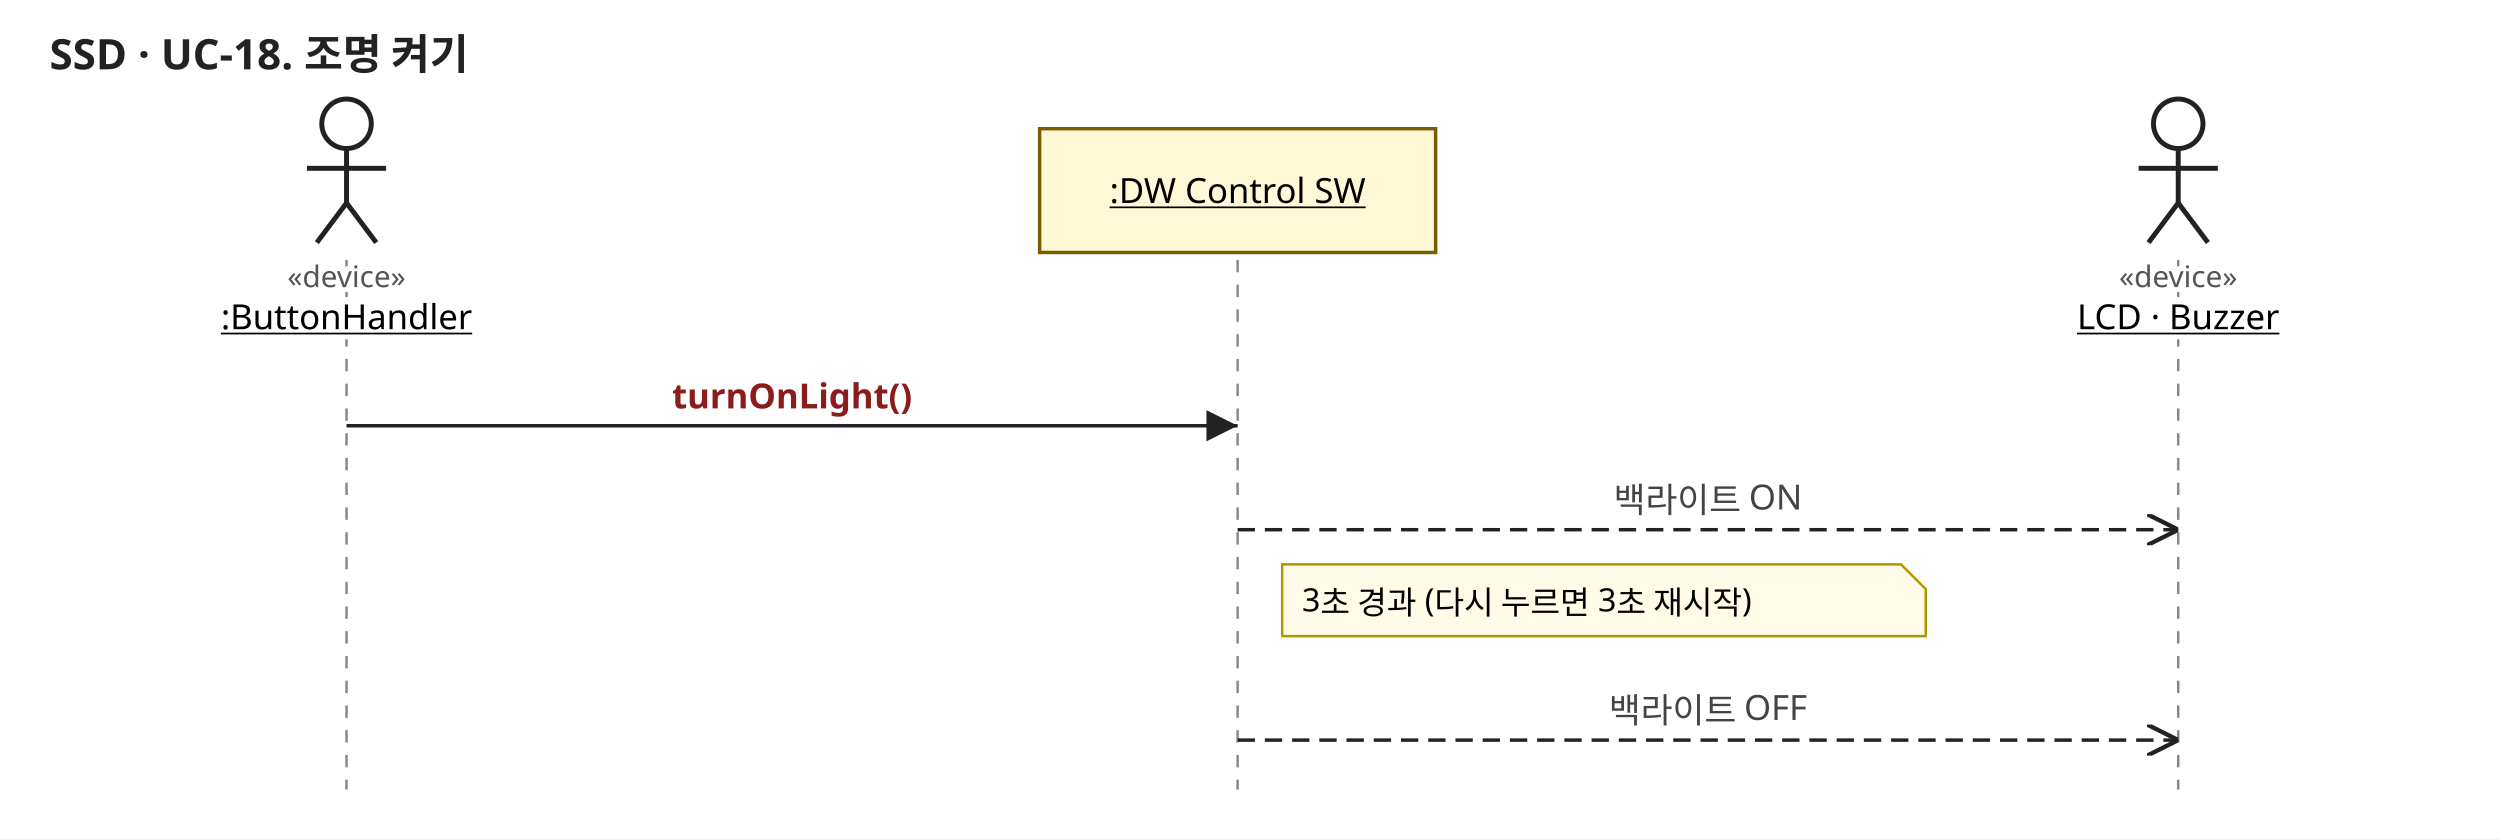
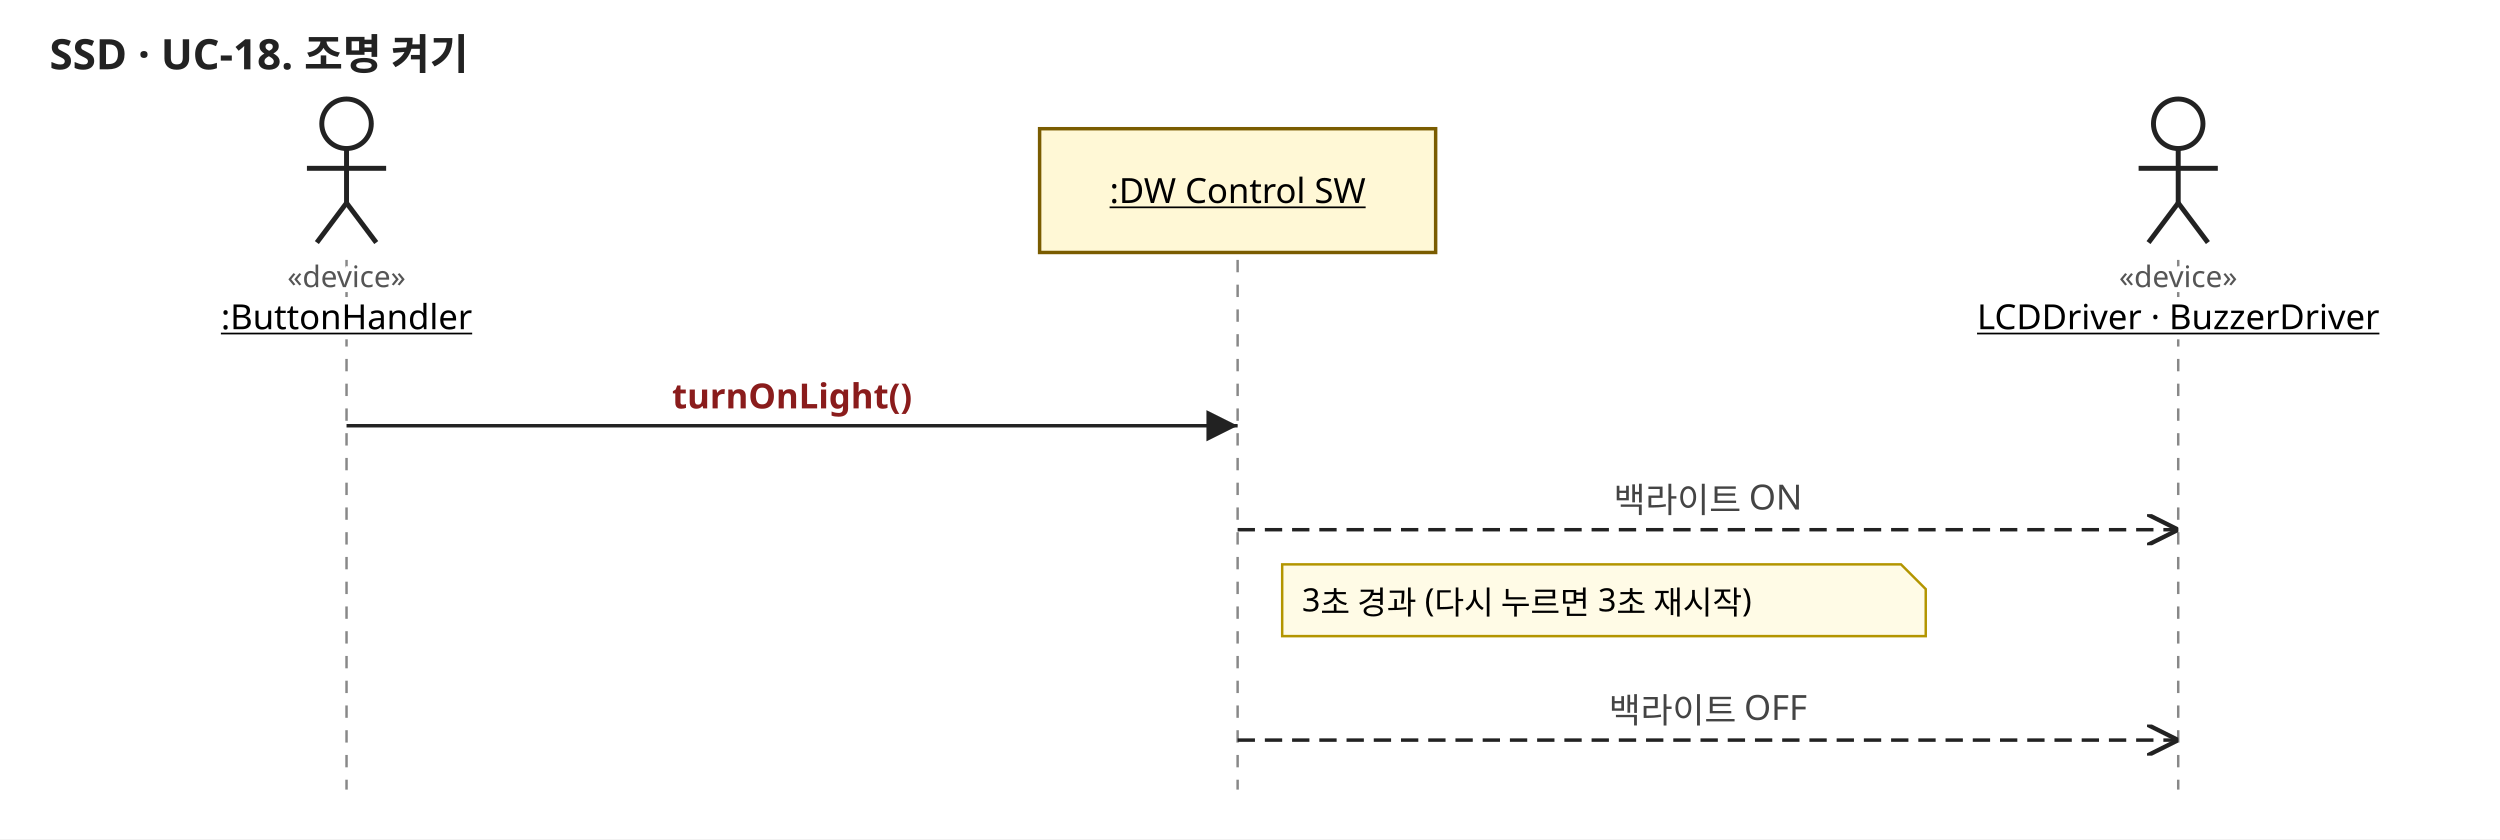
<svg xmlns="http://www.w3.org/2000/svg" width="1010" height="339" viewBox="0 0 1010 339" font-family="Malgun Gothic, Apple SD Gothic Neo, Noto Sans KR, WenQuanYi Zen Hei, sans-serif">
  <defs>
    <marker id="fill" viewBox="0 0 10 10" refX="10" refY="5" markerWidth="9" markerHeight="9" orient="auto">
      <path d="M0,0 L10,5 L0,10 z" fill="#222" />
    </marker>
    <marker id="open" viewBox="0 0 10 10" refX="10" refY="5" markerWidth="9" markerHeight="9" orient="auto">
      <path d="M0,0 L10,5 L0,10" fill="none" stroke="#222" stroke-width="1.4" />
    </marker>
  </defs>
  <rect width="1010" height="339" fill="#fff" />
  <text x="20" y="28" font-size="17" font-weight="bold" fill="#222">SSD · UC-18. 조명 켜기</text>
  <line x1="140" y1="105" x2="140" y2="319" stroke="#888" stroke-dasharray="5 5" />
  <g stroke="#222" stroke-width="2" fill="none">
    <circle cx="140" cy="50" r="10" />
    <line x1="140" y1="60" x2="140" y2="82" />
    <line x1="124" y1="68" x2="156" y2="68" />
    <line x1="140" y1="82" x2="128" y2="98" />
    <line x1="140" y1="82" x2="152" y2="98" />
  </g>
  <text x="140" y="116" text-anchor="middle" font-size="12" fill="#555" stroke="#fff" stroke-width="4" paint-order="stroke">«device»</text>
  <text x="140" y="133" text-anchor="middle" font-size="14" text-decoration="underline" stroke="#fff" stroke-width="4" paint-order="stroke">:ButtonHandler</text>
  <line x1="500" y1="105" x2="500" y2="319" stroke="#888" stroke-dasharray="5 5" />
  <rect x="420" y="52" width="160" height="50" fill="#fff8d6" stroke="#7a5c00" stroke-width="1.4" />
  <text x="500" y="82" text-anchor="middle" font-size="14" text-decoration="underline">:DW Control SW</text>
  <line x1="880" y1="105" x2="880" y2="319" stroke="#888" stroke-dasharray="5 5" />
  <g stroke="#222" stroke-width="2" fill="none">
    <circle cx="880" cy="50" r="10" />
    <line x1="880" y1="60" x2="880" y2="82" />
    <line x1="864" y1="68" x2="896" y2="68" />
    <line x1="880" y1="82" x2="868" y2="98" />
    <line x1="880" y1="82" x2="892" y2="98" />
  </g>
  <text x="880" y="116" text-anchor="middle" font-size="12" fill="#555" stroke="#fff" stroke-width="4" paint-order="stroke">«device»</text>
-   <text x="880" y="133" text-anchor="middle" font-size="14" text-decoration="underline" stroke="#fff" stroke-width="4" paint-order="stroke">LCD · Buzzer</text>
+   <text x="880" y="133" text-anchor="middle" font-size="14" text-decoration="underline" stroke="#fff" stroke-width="4" paint-order="stroke">LCDDriver · BuzzerDriver</text>
  <line x1="140" y1="172" x2="500" y2="172" stroke="#222" stroke-width="1.4" marker-end="url(#fill)" />
  <text x="320.0" y="165" text-anchor="middle" font-size="14" font-weight="bold" fill="#8a1c1c">turnOnLight()</text>
  <line x1="500" y1="214" x2="880" y2="214" stroke="#222" stroke-width="1.4" stroke-dasharray="7 4" marker-end="url(#open)" />
  <text x="690.0" y="207" text-anchor="middle" font-size="14" font-weight="normal" fill="#444">백라이트 ON</text>
  <path d="M518,228 h250 l10,10 v19 h-260 z" fill="#fffbe6" stroke="#b39500" />
  <text x="526" y="247" font-size="13">3초 경과 (다시 누르면 3초 재시작)</text>
  <line x1="500" y1="299" x2="880" y2="299" stroke="#222" stroke-width="1.4" stroke-dasharray="7 4" marker-end="url(#open)" />
  <text x="690.0" y="292" text-anchor="middle" font-size="14" font-weight="normal" fill="#444">백라이트 OFF</text>
</svg>
